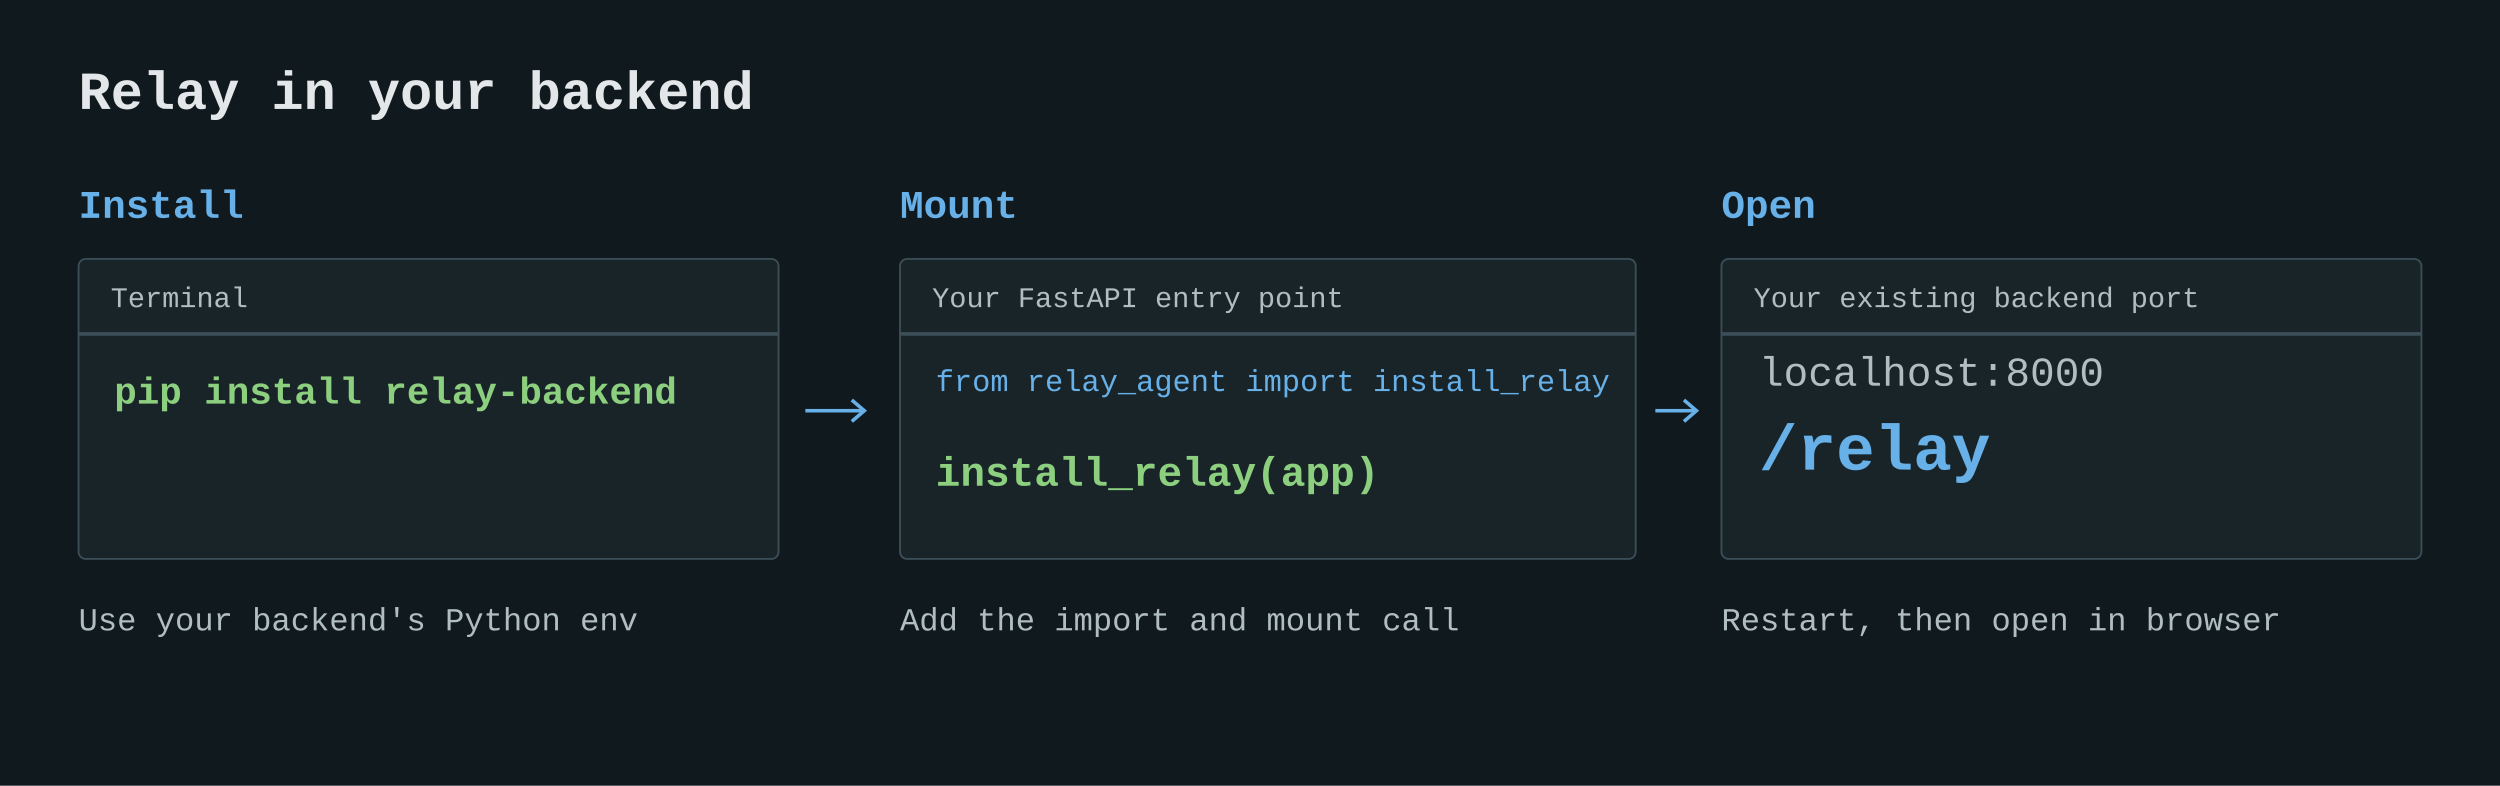
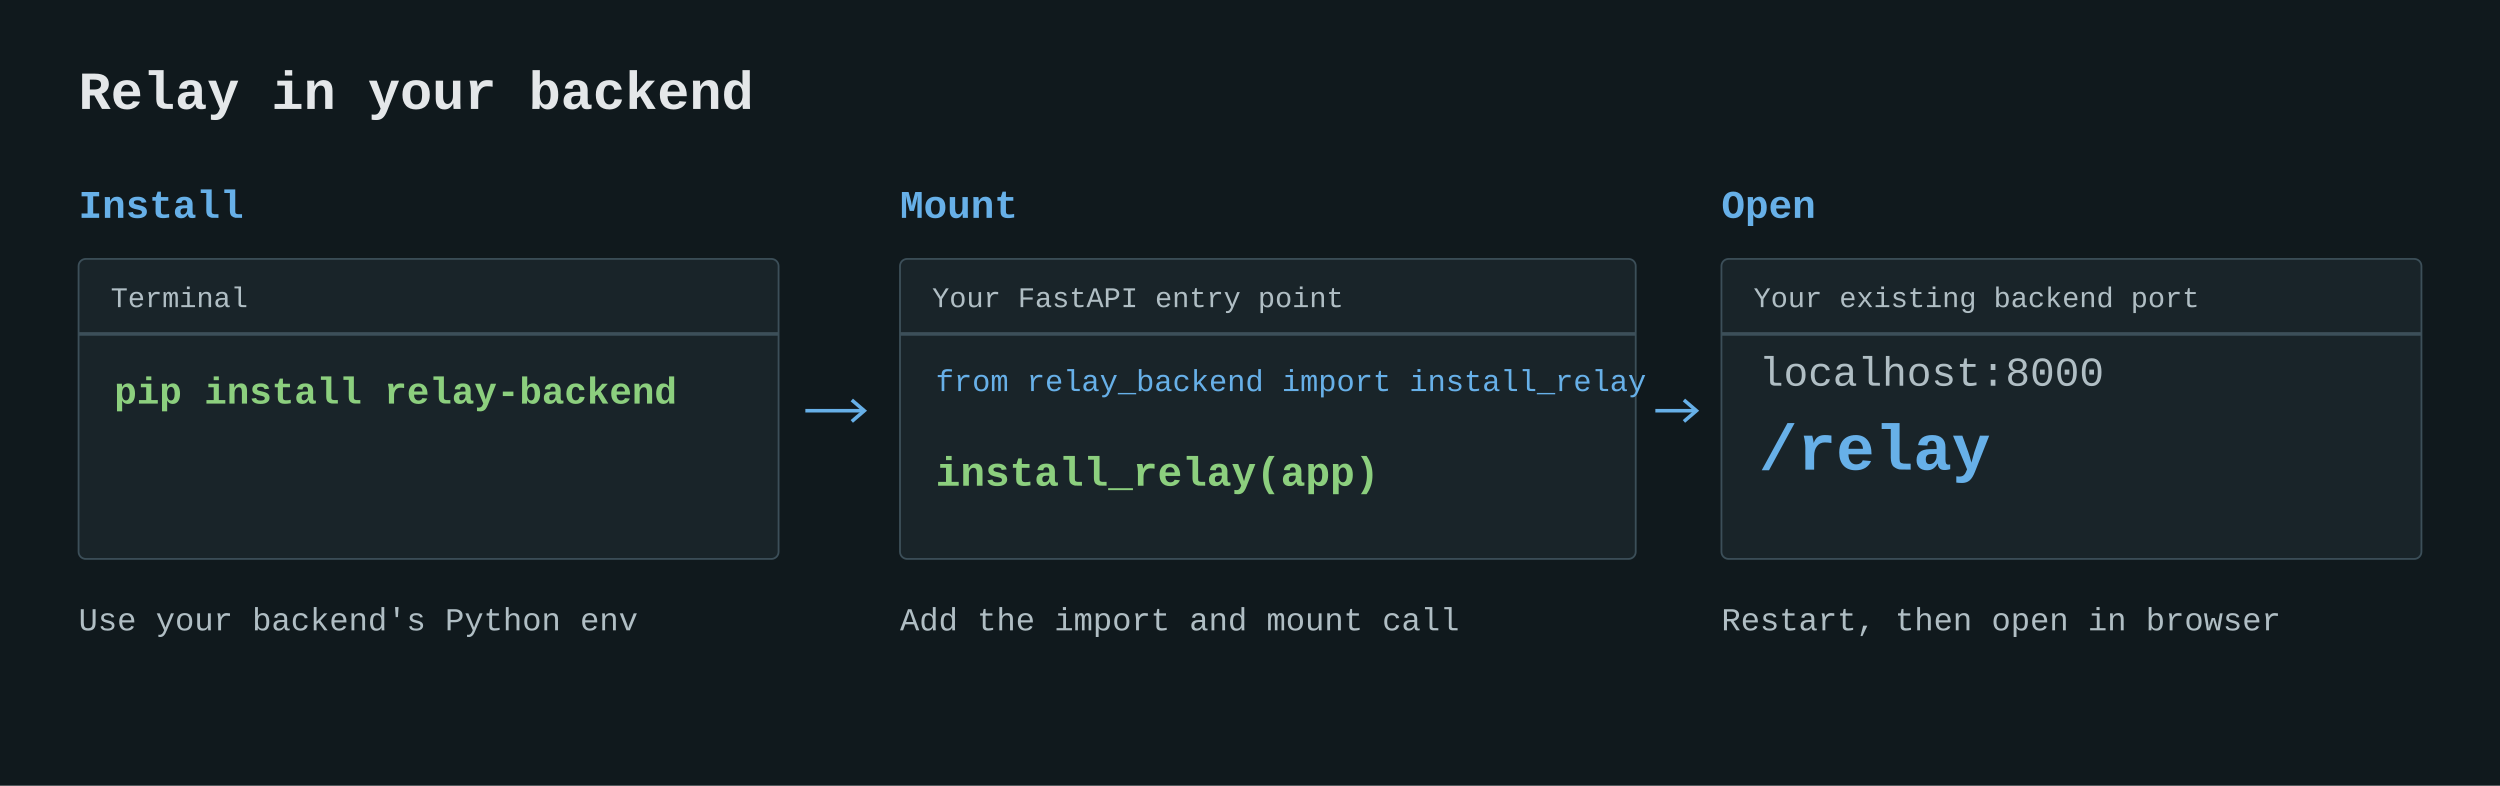
<svg xmlns="http://www.w3.org/2000/svg" viewBox="0 0 1400 440" role="img" aria-labelledby="title desc">
  <rect width="1400" height="440" fill="#10191d" />
  <g font-family="ui-monospace, SFMono-Regular, Consolas, Liberation Mono, monospace">
    <text x="44" y="61" font-size="30" fill="#e4e7e9" font-weight="600">Relay in your backend</text>
    <text x="44" y="122" font-size="22" fill="#67b0e8" font-weight="600">Install</text>
    <text x="504" y="122" font-size="22" fill="#67b0e8" font-weight="600">Mount</text>
    <text x="964" y="122" font-size="22" fill="#67b0e8" font-weight="600">Open</text>
    <rect x="44" y="145" width="392" height="168" rx="4" fill="#192429" stroke="#3c4f59" />
    <path d="M44 187H436" stroke="#3c4f59" stroke-width="2" />
    <text x="62" y="172" font-size="16" fill="#b0bec4" font-weight="400">Terminal</text>
    <text x="64" y="226" font-size="21" fill="#8ccf7e" font-weight="600">pip install relay-backend</text>
    <text x="44" y="353" font-size="18" fill="#b0bec4" font-weight="400">Use your backend's Python env</text>
    <path d="M451 230H484" stroke="#67b0e8" stroke-width="2" />
    <path d="M477 224L484 230L477 236" fill="none" stroke="#67b0e8" stroke-width="2" />
    <rect x="504" y="145" width="412" height="168" rx="4" fill="#192429" stroke="#3c4f59" />
    <path d="M504 187H916" stroke="#3c4f59" stroke-width="2" />
    <text x="522" y="172" font-size="16" fill="#b0bec4" font-weight="400">Your FastAPI entry point</text>
-     <text x="524" y="219" font-size="17" fill="#67b0e8" font-weight="400">from relay_agent import install_relay</text>
+     <text x="524" y="219" font-size="17" fill="#67b0e8" font-weight="400">from relay_backend import install_relay</text>
    <text x="524" y="272" font-size="23" fill="#8ccf7e" font-weight="600">install_relay(app)</text>
    <text x="504" y="353" font-size="18" fill="#b0bec4" font-weight="400">Add the import and mount call</text>
    <path d="M927 230H950" stroke="#67b0e8" stroke-width="2" />
    <path d="M943 224L950 230L943 236" fill="none" stroke="#67b0e8" stroke-width="2" />
    <rect x="964" y="145" width="392" height="168" rx="4" fill="#192429" stroke="#3c4f59" />
    <path d="M964 187H1356" stroke="#3c4f59" stroke-width="2" />
    <text x="982" y="172" font-size="16" fill="#b0bec4" font-weight="400">Your existing backend port</text>
    <text x="985" y="216" font-size="23" fill="#b0bec4" font-weight="400">localhost:8000</text>
    <text x="985" y="263" font-size="36" fill="#67b0e8" font-weight="600">/relay</text>
    <text x="964" y="353" font-size="18" fill="#b0bec4" font-weight="400">Restart, then open in browser</text>
  </g>
</svg>
